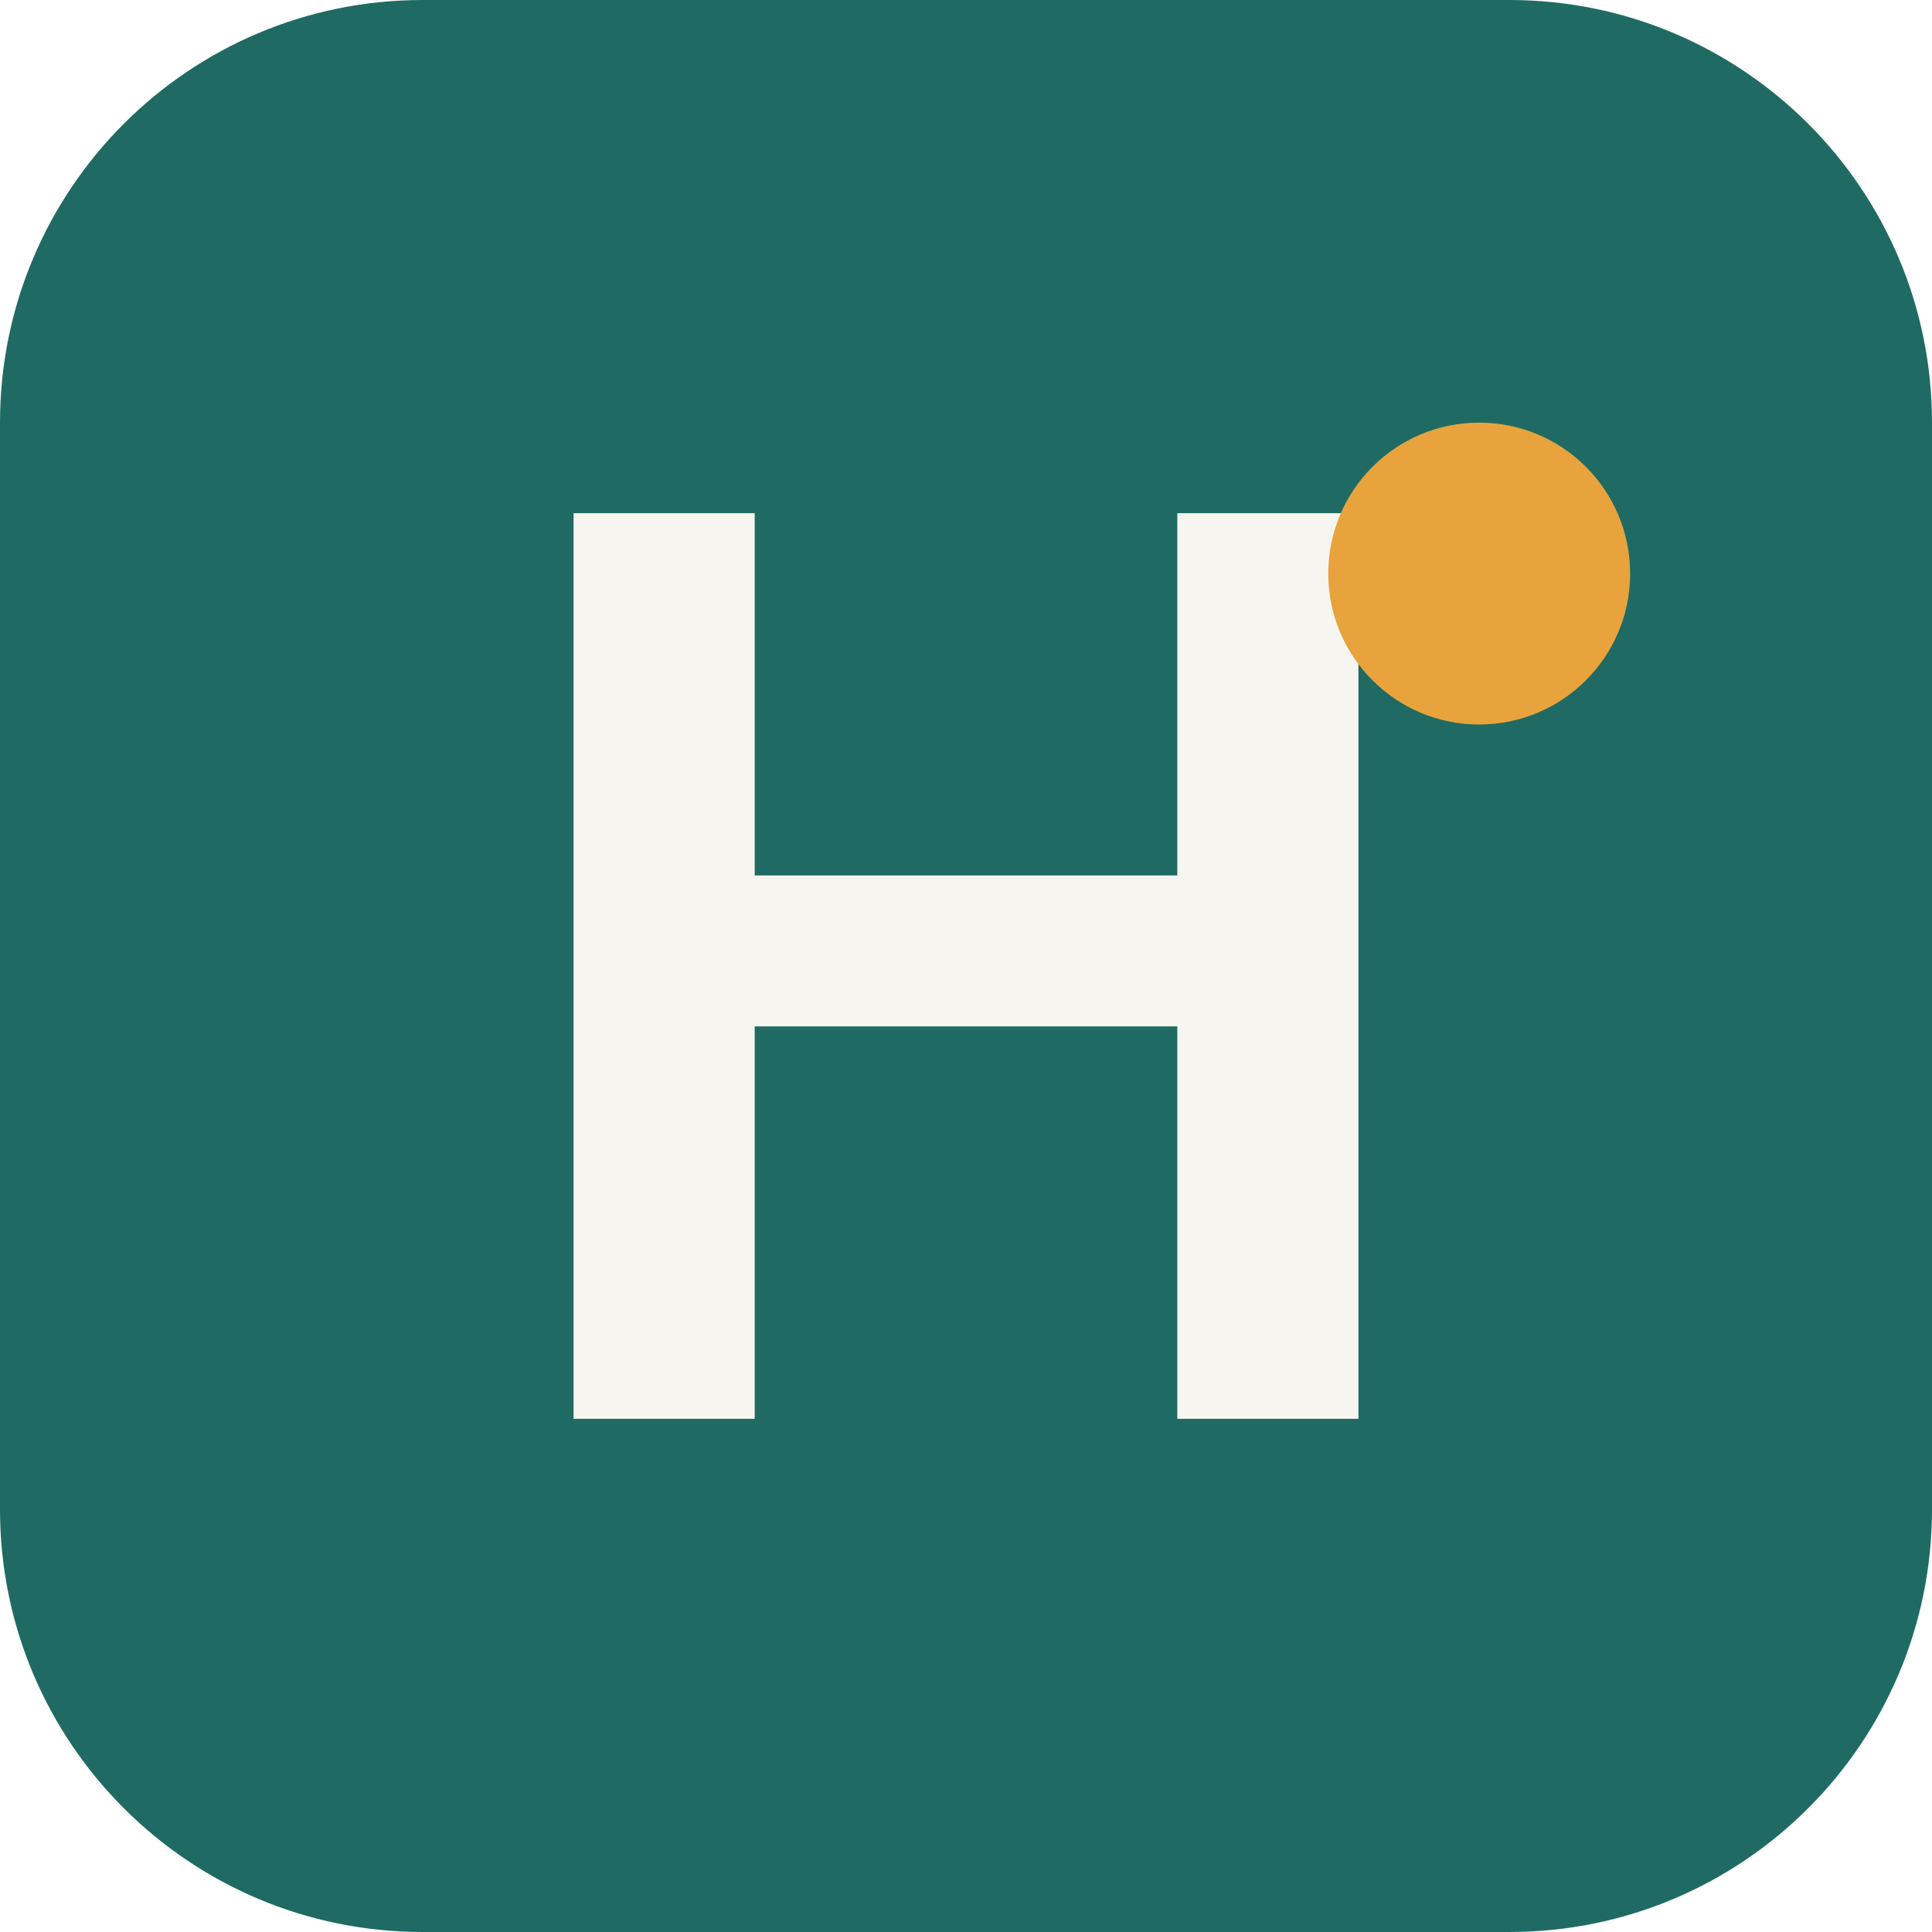
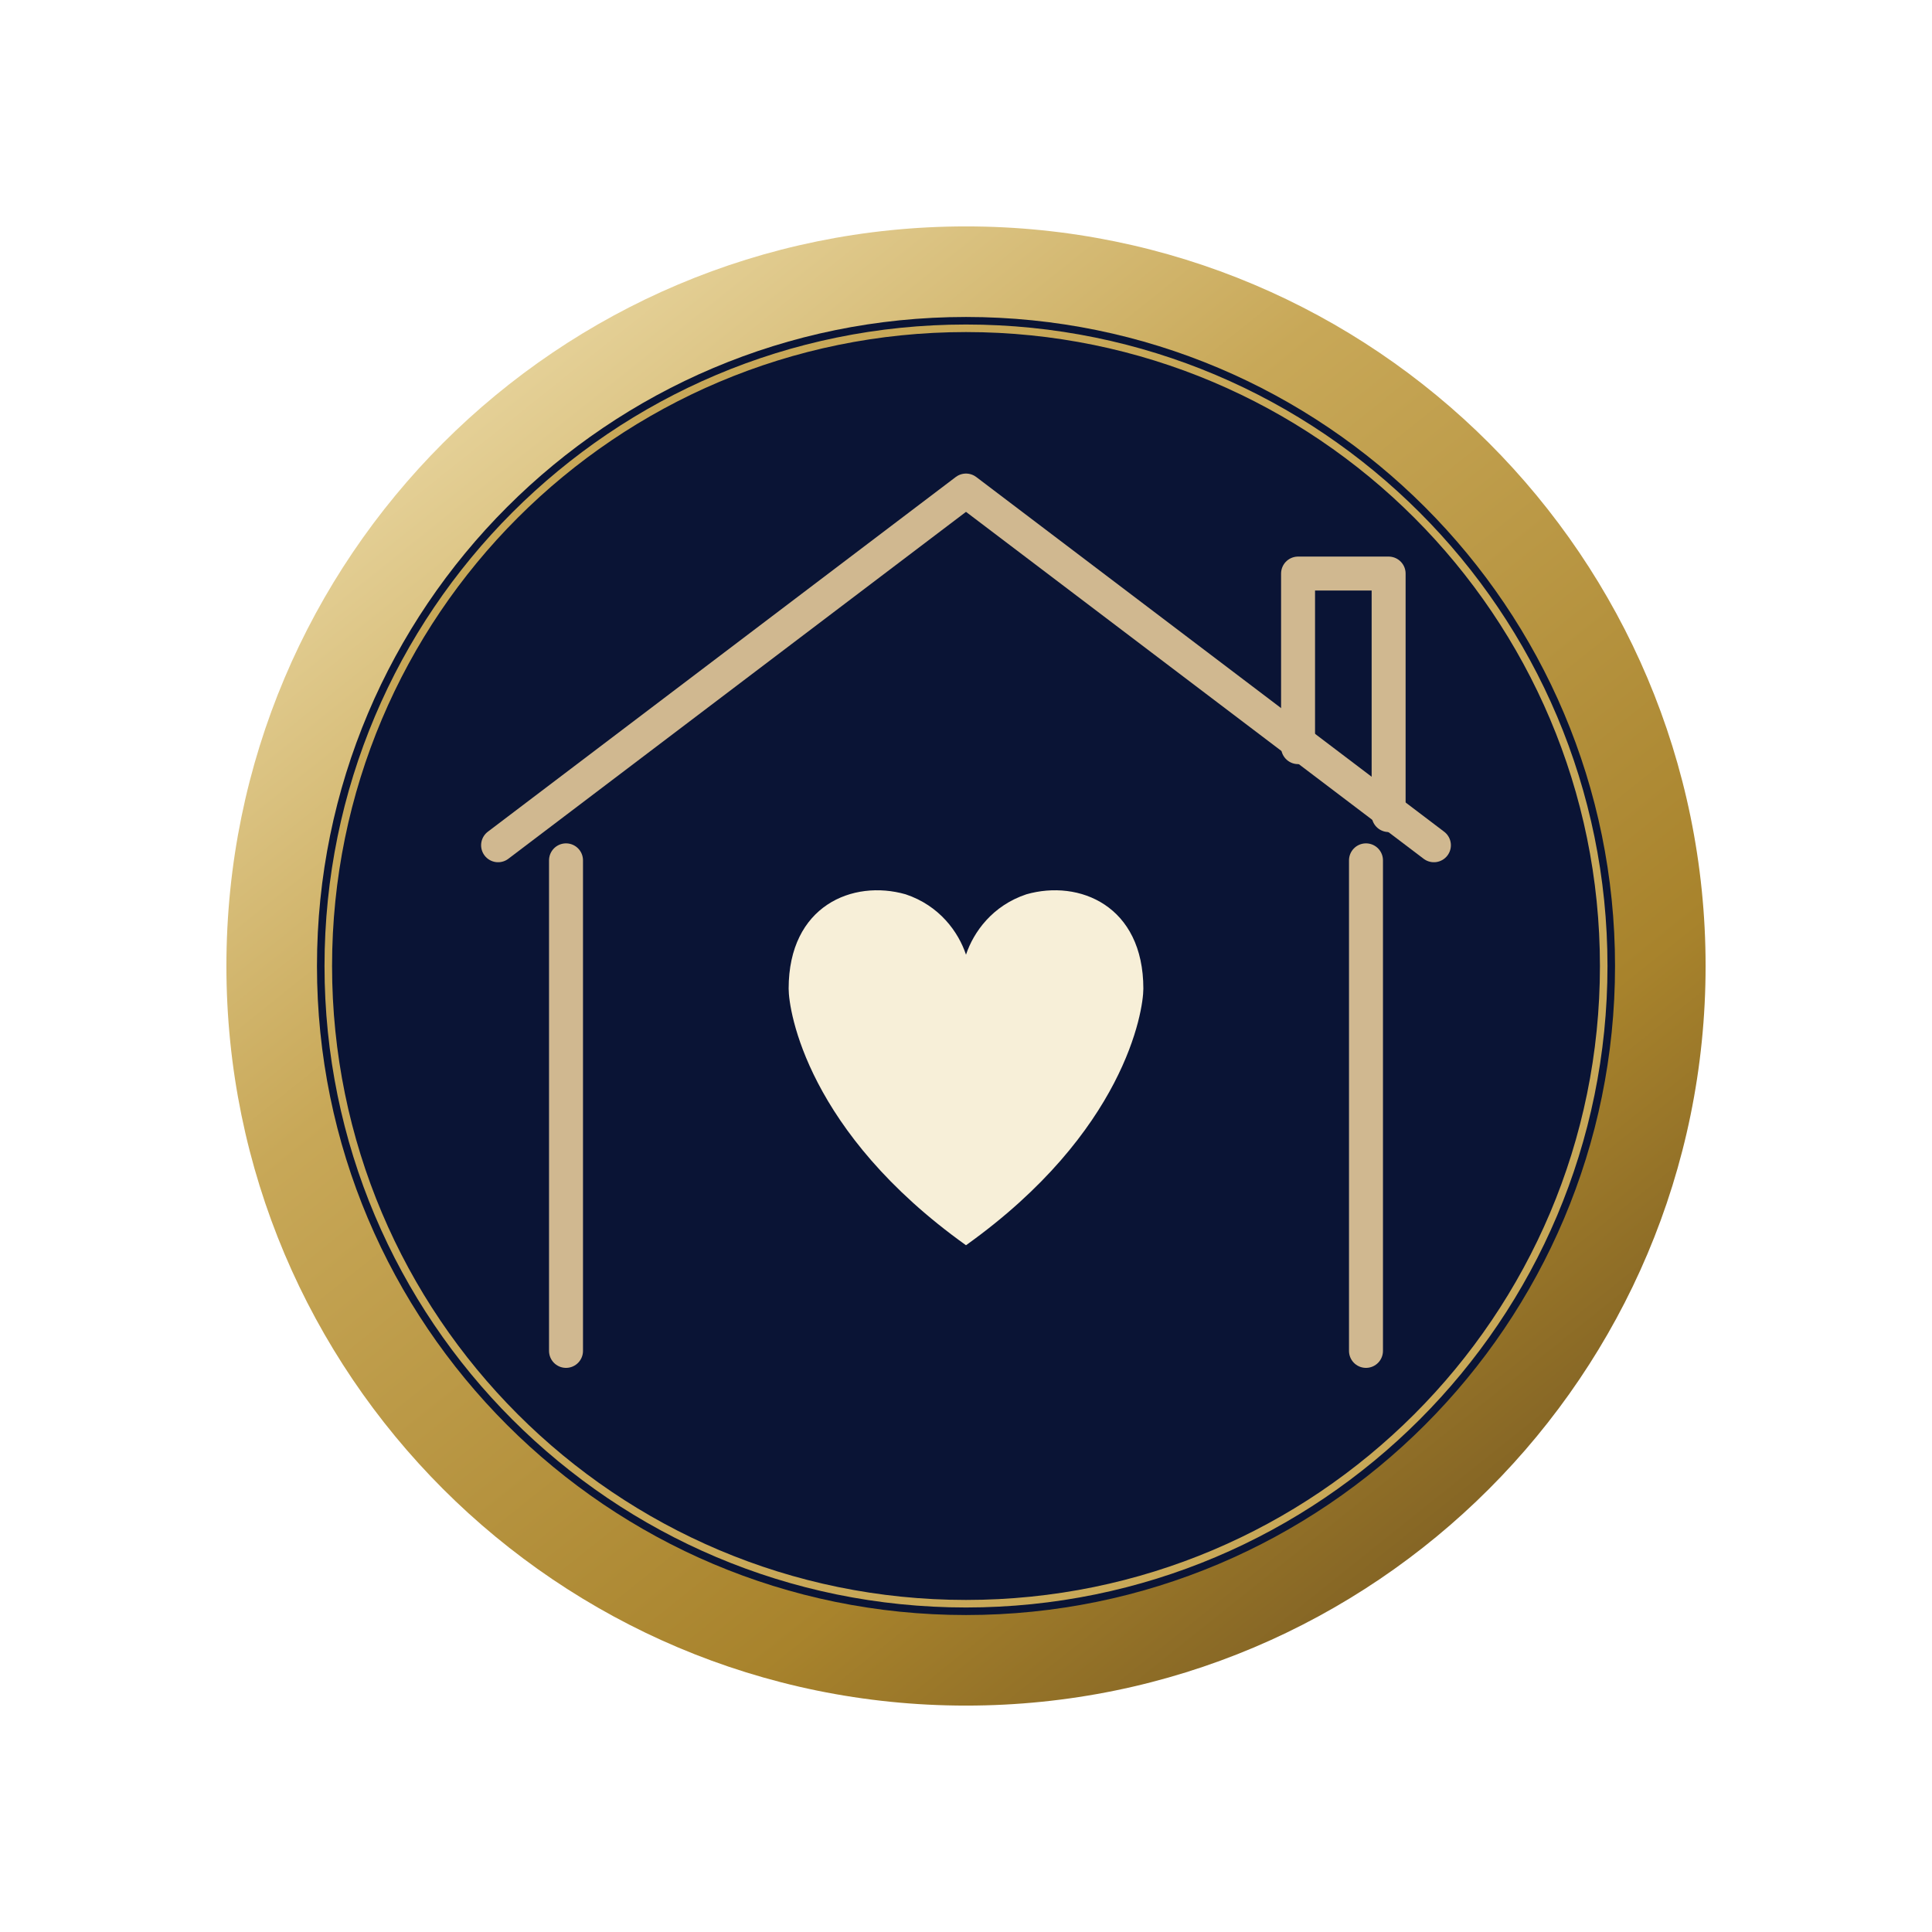
- <svg xmlns="http://www.w3.org/2000/svg" viewBox="0 0 64 64" role="img" aria-label="Hestiat">
-   <rect width="64" height="64" rx="14" fill="#1f6b63" />
-   <path d="M19 17h6v12h14V17h6v30h-6V34H25v13h-6z" fill="#f7f5f0" />
-   <circle cx="49" cy="19" r="5" fill="#e8a33d" />
+ <svg xmlns="http://www.w3.org/2000/svg" viewBox="0 0 512 512" role="img" aria-label="Hestiat">
+   <defs>
+     <linearGradient id="oro" x1="0.1" y1="0" x2="0.9" y2="1">
+       <stop offset="0" stop-color="#F2E3B4" />
+       <stop offset="0.35" stop-color="#C8A858" />
+       <stop offset="0.72" stop-color="#A8832C" />
+       <stop offset="1" stop-color="#6E5220" />
+     </linearGradient>
+   </defs>
+   <circle cx="256" cy="256" r="196" fill="url(#oro)" />
+   <circle cx="256" cy="256" r="172" fill="#0A1435" />
+   <circle cx="256" cy="256" r="169" fill="none" stroke="#C8A858" stroke-width="2" />
+   <circle cx="256" cy="256" r="166" fill="#0A1435" />
+   <g fill="none" stroke="#D0B890" stroke-width="9" stroke-linecap="round" stroke-linejoin="round">
+     <path d="M132 224 L256 130 L380 224" />
+     <path d="M344 198 L344 152 L368 152 L368 216" />
+     <path d="M150 228 L150 358" />
+     <path d="M362 228 L362 358" />
+   </g>
+   <path d="M256 330C214 300 209 268 209 262c0-22 17-29 31-25 9 3 14 10 16 16 2-6 7-13 16-16 14-4 31 3 31 25 0 6-5 38-47 68z" fill="#F7EFD8" />
</svg>
